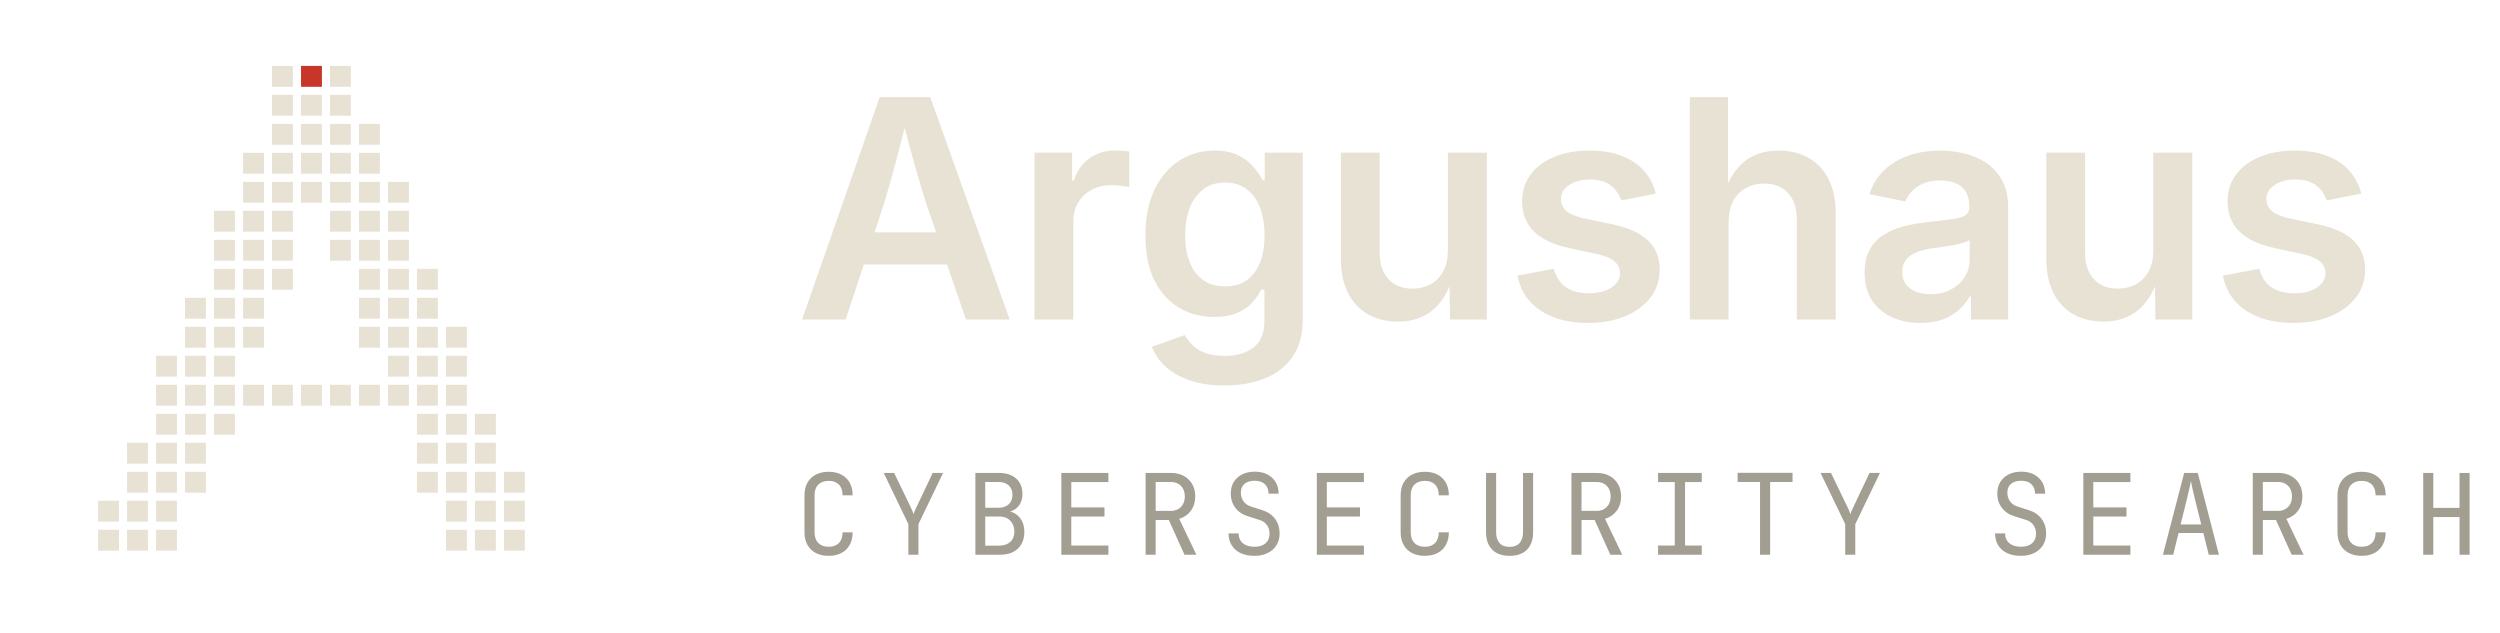
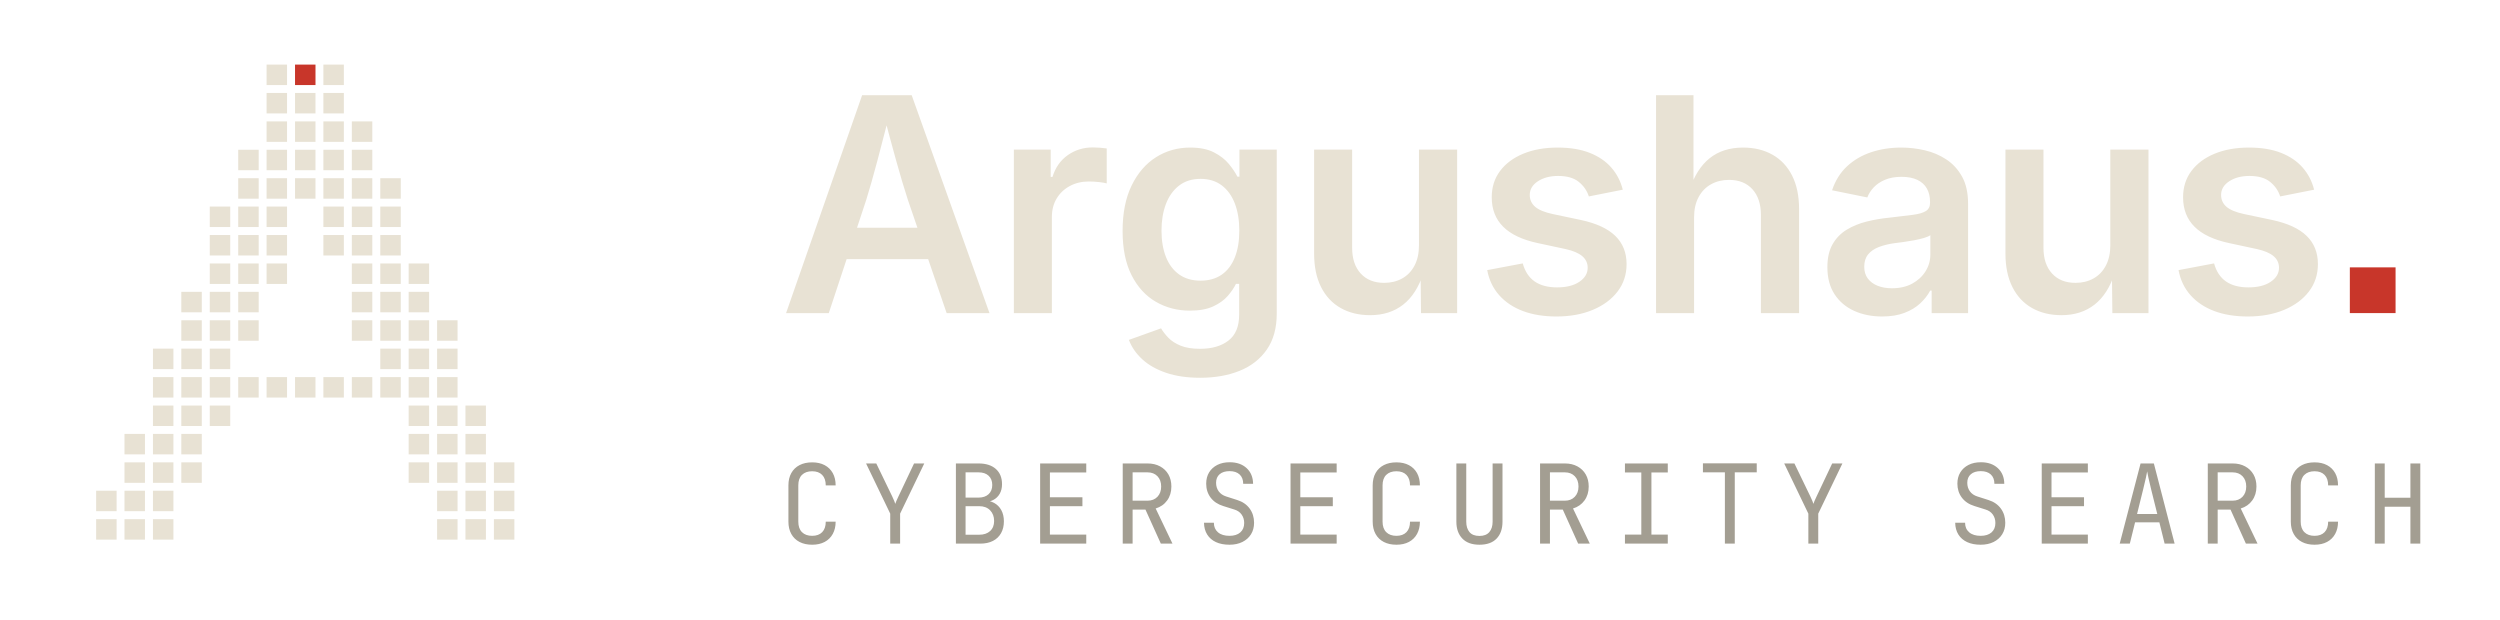
- <svg xmlns="http://www.w3.org/2000/svg" viewBox="0 0 245.4 62" width="245" height="62">
+ <svg xmlns="http://www.w3.org/2000/svg" viewBox="0 0 250.4 62" width="250" height="62">
  <rect x="26.70" y="6.42" width="2.05" height="2.05" fill="#E8E2D4" />
  <rect x="29.55" y="6.42" width="2.05" height="2.05" fill="#C8362A" />
  <rect x="32.39" y="6.42" width="2.05" height="2.05" fill="#E8E2D4" />
  <rect x="26.70" y="9.26" width="2.05" height="2.05" fill="#E8E2D4" />
  <rect x="29.55" y="9.26" width="2.05" height="2.05" fill="#E8E2D4" />
  <rect x="32.39" y="9.26" width="2.05" height="2.05" fill="#E8E2D4" />
  <rect x="26.70" y="12.11" width="2.05" height="2.05" fill="#E8E2D4" />
  <rect x="29.55" y="12.11" width="2.05" height="2.05" fill="#E8E2D4" />
  <rect x="32.39" y="12.11" width="2.05" height="2.05" fill="#E8E2D4" />
  <rect x="35.24" y="12.11" width="2.05" height="2.05" fill="#E8E2D4" />
  <rect x="23.86" y="14.95" width="2.05" height="2.05" fill="#E8E2D4" />
  <rect x="26.70" y="14.95" width="2.05" height="2.05" fill="#E8E2D4" />
  <rect x="29.55" y="14.95" width="2.05" height="2.05" fill="#E8E2D4" />
  <rect x="32.39" y="14.95" width="2.05" height="2.05" fill="#E8E2D4" />
  <rect x="35.24" y="14.95" width="2.05" height="2.05" fill="#E8E2D4" />
  <rect x="23.86" y="17.80" width="2.05" height="2.05" fill="#E8E2D4" />
  <rect x="26.70" y="17.80" width="2.05" height="2.05" fill="#E8E2D4" />
  <rect x="29.55" y="17.80" width="2.05" height="2.05" fill="#E8E2D4" />
  <rect x="32.39" y="17.80" width="2.05" height="2.05" fill="#E8E2D4" />
  <rect x="35.24" y="17.80" width="2.05" height="2.05" fill="#E8E2D4" />
  <rect x="38.09" y="17.80" width="2.05" height="2.05" fill="#E8E2D4" />
  <rect x="21.01" y="20.64" width="2.05" height="2.05" fill="#E8E2D4" />
  <rect x="23.86" y="20.64" width="2.05" height="2.05" fill="#E8E2D4" />
  <rect x="26.70" y="20.64" width="2.05" height="2.05" fill="#E8E2D4" />
  <rect x="32.39" y="20.64" width="2.05" height="2.05" fill="#E8E2D4" />
  <rect x="35.24" y="20.64" width="2.05" height="2.05" fill="#E8E2D4" />
  <rect x="38.09" y="20.64" width="2.05" height="2.05" fill="#E8E2D4" />
  <rect x="21.01" y="23.49" width="2.05" height="2.05" fill="#E8E2D4" />
  <rect x="23.86" y="23.49" width="2.05" height="2.05" fill="#E8E2D4" />
  <rect x="26.70" y="23.49" width="2.05" height="2.05" fill="#E8E2D4" />
  <rect x="32.39" y="23.49" width="2.05" height="2.05" fill="#E8E2D4" />
  <rect x="35.24" y="23.49" width="2.05" height="2.05" fill="#E8E2D4" />
  <rect x="38.09" y="23.49" width="2.05" height="2.05" fill="#E8E2D4" />
  <rect x="21.01" y="26.34" width="2.05" height="2.05" fill="#E8E2D4" />
  <rect x="23.86" y="26.34" width="2.05" height="2.05" fill="#E8E2D4" />
  <rect x="26.70" y="26.34" width="2.05" height="2.05" fill="#E8E2D4" />
  <rect x="35.24" y="26.34" width="2.05" height="2.05" fill="#E8E2D4" />
  <rect x="38.09" y="26.34" width="2.05" height="2.05" fill="#E8E2D4" />
  <rect x="40.93" y="26.34" width="2.05" height="2.05" fill="#E8E2D4" />
  <rect x="18.16" y="29.18" width="2.05" height="2.05" fill="#E8E2D4" />
  <rect x="21.01" y="29.18" width="2.05" height="2.05" fill="#E8E2D4" />
  <rect x="23.86" y="29.18" width="2.05" height="2.05" fill="#E8E2D4" />
  <rect x="35.24" y="29.18" width="2.05" height="2.05" fill="#E8E2D4" />
  <rect x="38.09" y="29.18" width="2.05" height="2.05" fill="#E8E2D4" />
  <rect x="40.93" y="29.18" width="2.05" height="2.05" fill="#E8E2D4" />
  <rect x="18.16" y="32.03" width="2.05" height="2.05" fill="#E8E2D4" />
  <rect x="21.01" y="32.03" width="2.05" height="2.05" fill="#E8E2D4" />
  <rect x="23.86" y="32.03" width="2.05" height="2.05" fill="#E8E2D4" />
  <rect x="35.24" y="32.03" width="2.05" height="2.05" fill="#E8E2D4" />
  <rect x="38.09" y="32.03" width="2.05" height="2.05" fill="#E8E2D4" />
  <rect x="40.93" y="32.03" width="2.05" height="2.05" fill="#E8E2D4" />
  <rect x="43.78" y="32.03" width="2.05" height="2.05" fill="#E8E2D4" />
  <rect x="15.32" y="34.87" width="2.05" height="2.05" fill="#E8E2D4" />
  <rect x="18.16" y="34.87" width="2.05" height="2.05" fill="#E8E2D4" />
  <rect x="21.01" y="34.87" width="2.05" height="2.05" fill="#E8E2D4" />
  <rect x="38.09" y="34.87" width="2.05" height="2.05" fill="#E8E2D4" />
  <rect x="40.93" y="34.87" width="2.05" height="2.05" fill="#E8E2D4" />
  <rect x="43.78" y="34.87" width="2.05" height="2.05" fill="#E8E2D4" />
  <rect x="15.32" y="37.72" width="2.05" height="2.05" fill="#E8E2D4" />
  <rect x="18.16" y="37.72" width="2.05" height="2.05" fill="#E8E2D4" />
  <rect x="21.01" y="37.72" width="2.05" height="2.05" fill="#E8E2D4" />
  <rect x="23.86" y="37.72" width="2.05" height="2.05" fill="#E8E2D4" />
  <rect x="26.70" y="37.72" width="2.05" height="2.05" fill="#E8E2D4" />
  <rect x="29.55" y="37.72" width="2.05" height="2.05" fill="#E8E2D4" />
  <rect x="32.39" y="37.72" width="2.05" height="2.05" fill="#E8E2D4" />
  <rect x="35.24" y="37.72" width="2.05" height="2.05" fill="#E8E2D4" />
  <rect x="38.09" y="37.72" width="2.05" height="2.05" fill="#E8E2D4" />
  <rect x="40.93" y="37.72" width="2.05" height="2.05" fill="#E8E2D4" />
  <rect x="43.78" y="37.72" width="2.05" height="2.05" fill="#E8E2D4" />
  <rect x="15.32" y="40.57" width="2.05" height="2.05" fill="#E8E2D4" />
  <rect x="18.16" y="40.57" width="2.05" height="2.05" fill="#E8E2D4" />
  <rect x="21.01" y="40.57" width="2.05" height="2.05" fill="#E8E2D4" />
  <rect x="40.93" y="40.57" width="2.05" height="2.05" fill="#E8E2D4" />
  <rect x="43.78" y="40.57" width="2.05" height="2.05" fill="#E8E2D4" />
  <rect x="46.62" y="40.57" width="2.05" height="2.05" fill="#E8E2D4" />
  <rect x="12.47" y="43.41" width="2.05" height="2.05" fill="#E8E2D4" />
  <rect x="15.32" y="43.41" width="2.05" height="2.05" fill="#E8E2D4" />
  <rect x="18.16" y="43.41" width="2.05" height="2.05" fill="#E8E2D4" />
  <rect x="40.93" y="43.41" width="2.05" height="2.05" fill="#E8E2D4" />
  <rect x="43.78" y="43.41" width="2.05" height="2.05" fill="#E8E2D4" />
  <rect x="46.62" y="43.41" width="2.05" height="2.05" fill="#E8E2D4" />
  <rect x="12.47" y="46.26" width="2.05" height="2.05" fill="#E8E2D4" />
  <rect x="15.32" y="46.26" width="2.05" height="2.05" fill="#E8E2D4" />
  <rect x="18.16" y="46.26" width="2.05" height="2.05" fill="#E8E2D4" />
  <rect x="40.93" y="46.26" width="2.05" height="2.05" fill="#E8E2D4" />
  <rect x="43.78" y="46.26" width="2.05" height="2.05" fill="#E8E2D4" />
  <rect x="46.62" y="46.26" width="2.05" height="2.05" fill="#E8E2D4" />
  <rect x="49.47" y="46.26" width="2.05" height="2.05" fill="#E8E2D4" />
  <rect x="9.63" y="49.10" width="2.05" height="2.05" fill="#E8E2D4" />
  <rect x="12.47" y="49.10" width="2.05" height="2.05" fill="#E8E2D4" />
  <rect x="15.32" y="49.10" width="2.05" height="2.05" fill="#E8E2D4" />
  <rect x="43.78" y="49.10" width="2.05" height="2.05" fill="#E8E2D4" />
  <rect x="46.62" y="49.10" width="2.05" height="2.05" fill="#E8E2D4" />
  <rect x="49.47" y="49.10" width="2.05" height="2.05" fill="#E8E2D4" />
  <rect x="9.63" y="51.95" width="2.05" height="2.05" fill="#E8E2D4" />
  <rect x="12.47" y="51.95" width="2.05" height="2.05" fill="#E8E2D4" />
  <rect x="15.32" y="51.95" width="2.05" height="2.05" fill="#E8E2D4" />
  <rect x="43.78" y="51.95" width="2.05" height="2.05" fill="#E8E2D4" />
  <rect x="46.62" y="51.95" width="2.05" height="2.05" fill="#E8E2D4" />
  <rect x="49.47" y="51.95" width="2.05" height="2.05" fill="#E8E2D4" />
  <path d="M78.732 31.313 86.35 9.487H91.315L99.108 31.313H94.816L90.935 19.975Q90.363 18.217 89.748 15.998Q89.133 13.779 88.386 10.952H89.206Q88.474 13.808 87.88 16.042Q87.287 18.276 86.76 19.975L83.01 31.313ZM83.171 25.908V22.758H94.67V25.908Z M101.548 31.313V14.936H105.239V17.675H105.415Q105.854 16.254 106.953 15.485Q108.052 14.716 109.458 14.716Q109.78 14.716 110.176 14.746Q110.571 14.775 110.849 14.819V18.32Q110.615 18.247 110.088 18.188Q109.56 18.129 109.048 18.129Q107.993 18.129 107.151 18.584Q106.308 19.038 105.832 19.836Q105.356 20.634 105.356 21.674V31.313Z M120.217 37.788Q118.254 37.788 116.797 37.29Q115.339 36.792 114.409 35.935Q113.479 35.078 113.069 33.994L116.292 32.837Q116.555 33.291 117.017 33.774Q117.478 34.257 118.247 34.572Q119.016 34.887 120.203 34.887Q121.975 34.887 123.045 34.06Q124.114 33.232 124.114 31.474V28.383H123.792Q123.513 28.969 122.971 29.592Q122.429 30.214 121.514 30.639Q120.598 31.064 119.177 31.064Q117.302 31.064 115.772 30.178Q114.241 29.292 113.34 27.519Q112.439 25.747 112.439 23.081Q112.439 20.385 113.347 18.525Q114.255 16.665 115.786 15.698Q117.317 14.731 119.207 14.731Q120.657 14.731 121.594 15.214Q122.532 15.698 123.088 16.379Q123.645 17.06 123.938 17.646H124.143V14.936H127.879V31.357Q127.879 33.54 126.882 34.968Q125.886 36.396 124.158 37.092Q122.429 37.788 120.217 37.788ZM120.247 28.061Q121.492 28.061 122.356 27.468Q123.22 26.875 123.674 25.747Q124.129 24.619 124.129 23.051Q124.129 21.499 123.682 20.334Q123.235 19.17 122.371 18.518Q121.506 17.866 120.247 17.866Q118.958 17.866 118.086 18.547Q117.214 19.228 116.775 20.393Q116.336 21.557 116.336 23.051Q116.336 24.56 116.782 25.688Q117.229 26.816 118.101 27.439Q118.972 28.061 120.247 28.061Z M137.232 31.518Q135.547 31.518 134.28 30.8Q133.013 30.083 132.317 28.698Q131.621 27.314 131.621 25.351V14.936H135.43V24.765Q135.43 26.406 136.287 27.343Q137.144 28.281 138.638 28.281Q139.649 28.281 140.44 27.841Q141.231 27.402 141.678 26.552Q142.124 25.703 142.124 24.531V14.936H145.948V31.313H142.329L142.286 27.27H142.579Q141.89 29.409 140.542 30.463Q139.195 31.518 137.232 31.518Z M155.887 31.65Q153.997 31.65 152.547 31.108Q151.097 30.566 150.167 29.526Q149.237 28.486 148.958 27.006L152.518 26.333Q152.855 27.548 153.712 28.142Q154.569 28.735 155.96 28.735Q157.366 28.735 158.194 28.171Q159.022 27.607 159.022 26.772Q159.022 26.069 158.48 25.608Q157.938 25.146 156.81 24.897L154.012 24.296Q151.697 23.798 150.555 22.656Q149.412 21.513 149.412 19.712Q149.412 18.188 150.247 17.075Q151.082 15.962 152.569 15.346Q154.056 14.731 156.019 14.731Q157.879 14.731 159.219 15.258Q160.56 15.786 161.387 16.731Q162.215 17.675 162.537 18.95L159.139 19.624Q158.861 18.759 158.128 18.166Q157.396 17.573 156.063 17.573Q154.847 17.573 154.034 18.108Q153.221 18.642 153.221 19.477Q153.221 20.195 153.763 20.664Q154.305 21.132 155.55 21.396L158.333 21.982Q160.662 22.48 161.79 23.579Q162.918 24.677 162.918 26.406Q162.918 27.959 162.025 29.138Q161.131 30.317 159.542 30.983Q157.952 31.65 155.887 31.65Z M169.679 21.718V31.313H165.87V9.487H169.62V18.979H169.225Q169.913 16.855 171.246 15.793Q172.579 14.731 174.586 14.731Q176.271 14.731 177.538 15.449Q178.805 16.167 179.5 17.544Q180.196 18.921 180.196 20.898V31.313H176.373V21.484Q176.373 19.843 175.523 18.906Q174.674 17.968 173.18 17.968Q172.169 17.968 171.378 18.408Q170.587 18.847 170.133 19.69Q169.679 20.532 169.679 21.718Z M188.51 31.65Q186.957 31.65 185.712 31.086Q184.467 30.522 183.749 29.423Q183.031 28.325 183.031 26.713Q183.031 25.322 183.551 24.414Q184.071 23.505 184.957 22.963Q185.844 22.421 186.957 22.143Q188.07 21.865 189.271 21.748Q190.692 21.587 191.586 21.469Q192.479 21.352 192.897 21.088Q193.314 20.825 193.314 20.268V20.195Q193.314 19.389 192.992 18.825Q192.67 18.261 192.033 17.961Q191.395 17.661 190.458 17.661Q189.506 17.661 188.81 17.954Q188.114 18.247 187.675 18.715Q187.235 19.184 187.03 19.726L183.5 19.008Q183.983 17.558 184.994 16.613Q186.005 15.669 187.404 15.2Q188.803 14.731 190.443 14.731Q191.6 14.731 192.78 15.002Q193.959 15.273 194.94 15.918Q195.922 16.562 196.522 17.646Q197.123 18.73 197.123 20.371V31.313H193.475V29.057H193.329Q192.963 29.746 192.325 30.339Q191.688 30.932 190.743 31.291Q189.799 31.65 188.51 31.65ZM189.491 28.823Q190.678 28.823 191.534 28.354Q192.391 27.885 192.867 27.116Q193.344 26.347 193.344 25.439V23.505Q193.153 23.652 192.706 23.784Q192.26 23.916 191.71 24.018Q191.161 24.121 190.626 24.194Q190.092 24.267 189.725 24.311Q188.876 24.428 188.187 24.692Q187.499 24.956 187.111 25.432Q186.722 25.908 186.722 26.67Q186.722 27.373 187.081 27.849Q187.44 28.325 188.063 28.574Q188.685 28.823 189.491 28.823Z M206.476 31.518Q204.792 31.518 203.525 30.8Q202.257 30.083 201.562 28.698Q200.866 27.314 200.866 25.351V14.936H204.674V24.765Q204.674 26.406 205.531 27.343Q206.388 28.281 207.882 28.281Q208.893 28.281 209.684 27.841Q210.475 27.402 210.922 26.552Q211.369 25.703 211.369 24.531V14.936H215.192V31.313H211.574L211.53 27.27H211.823Q211.134 29.409 209.787 30.463Q208.439 31.518 206.476 31.518Z M225.131 31.65Q223.242 31.65 221.791 31.108Q220.341 30.566 219.411 29.526Q218.481 28.486 218.203 27.006L221.762 26.333Q222.099 27.548 222.956 28.142Q223.813 28.735 225.204 28.735Q226.611 28.735 227.438 28.171Q228.266 27.607 228.266 26.772Q228.266 26.069 227.724 25.608Q227.182 25.146 226.054 24.897L223.256 24.296Q220.942 23.798 219.799 22.656Q218.657 21.513 218.657 19.712Q218.657 18.188 219.492 17.075Q220.327 15.962 221.813 15.346Q223.3 14.731 225.263 14.731Q227.123 14.731 228.464 15.258Q229.804 15.786 230.632 16.731Q231.459 17.675 231.782 18.95L228.383 19.624Q228.105 18.759 227.372 18.166Q226.64 17.573 225.307 17.573Q224.091 17.573 223.278 18.108Q222.465 18.642 222.465 19.477Q222.465 20.195 223.007 20.664Q223.549 21.132 224.794 21.396L227.578 21.982Q229.907 22.48 231.035 23.579Q232.162 24.677 232.162 26.406Q232.162 27.959 231.269 29.138Q230.375 30.317 228.786 30.983Q227.197 31.65 225.131 31.65Z" fill="#E8E2D4" />
  <path d="M81.344 54.51Q80.618 54.51 80.084 54.235Q79.551 53.96 79.26 53.438Q78.968 52.915 78.968 52.2V48.57Q78.968 47.844 79.26 47.327Q79.551 46.81 80.084 46.535Q80.618 46.26 81.344 46.26Q82.07 46.26 82.598 46.54Q83.126 46.821 83.412 47.338Q83.698 47.855 83.698 48.57H82.708Q82.708 47.888 82.35 47.519Q81.993 47.151 81.344 47.151Q80.695 47.151 80.326 47.514Q79.958 47.877 79.958 48.559V52.2Q79.958 52.882 80.326 53.251Q80.695 53.619 81.344 53.619Q81.993 53.619 82.35 53.251Q82.708 52.882 82.708 52.2H83.698Q83.698 52.904 83.412 53.426Q83.126 53.949 82.598 54.23Q82.07 54.51 81.344 54.51Z M89.165 54.4V51.397L86.745 46.37H87.768L89.363 49.67Q89.495 49.945 89.572 50.138Q89.649 50.33 89.671 50.418Q89.693 50.33 89.775 50.138Q89.858 49.945 89.99 49.67L91.552 46.37H92.575L90.155 51.397V54.4Z M95.743 54.4V46.37H98.02Q99.12 46.37 99.742 46.92Q100.363 47.47 100.363 48.449Q100.363 48.999 100.132 49.406Q99.901 49.813 99.477 50.033Q99.054 50.253 98.46 50.242V50.077Q99.098 50.066 99.566 50.319Q100.033 50.572 100.291 51.045Q100.55 51.518 100.55 52.167Q100.55 52.849 100.264 53.355Q99.978 53.861 99.45 54.13Q98.922 54.4 98.185 54.4ZM96.711 53.509H98.075Q98.768 53.509 99.169 53.141Q99.571 52.772 99.571 52.134Q99.571 51.474 99.169 51.061Q98.768 50.649 98.075 50.649H96.711ZM96.711 49.791H98.009Q98.647 49.791 99.016 49.45Q99.384 49.109 99.384 48.526Q99.384 47.943 99.021 47.602Q98.658 47.261 98.02 47.261H96.711Z M104.18 54.4V46.37H108.8V47.272H105.159V49.758H108.415V50.649H105.159V53.498H108.8V54.4Z M112.452 54.4V46.37H114.938Q115.653 46.37 116.192 46.662Q116.731 46.953 117.028 47.47Q117.325 47.987 117.325 48.68Q117.325 49.494 116.901 50.077Q116.478 50.66 115.752 50.88L117.435 54.4H116.269L114.729 50.99H113.442V54.4ZM113.442 50.099H114.938Q115.554 50.099 115.928 49.709Q116.302 49.318 116.302 48.68Q116.302 48.031 115.928 47.646Q115.554 47.261 114.938 47.261H113.442Z M123.144 54.51Q122.352 54.51 121.785 54.246Q121.219 53.982 120.911 53.487Q120.603 52.992 120.592 52.31H121.582Q121.582 52.915 121.994 53.267Q122.407 53.619 123.144 53.619Q123.837 53.619 124.227 53.278Q124.618 52.937 124.618 52.332Q124.618 51.848 124.359 51.485Q124.101 51.122 123.617 50.979L122.528 50.638Q121.703 50.385 121.257 49.791Q120.812 49.197 120.812 48.394Q120.812 47.745 121.103 47.266Q121.395 46.788 121.923 46.518Q122.451 46.249 123.166 46.249Q124.222 46.249 124.86 46.837Q125.498 47.426 125.509 48.405H124.519Q124.519 47.811 124.161 47.475Q123.804 47.14 123.155 47.14Q122.517 47.14 122.159 47.448Q121.802 47.756 121.802 48.306Q121.802 48.801 122.066 49.164Q122.33 49.527 122.825 49.681L123.925 50.033Q124.728 50.286 125.168 50.891Q125.608 51.496 125.608 52.31Q125.608 52.97 125.3 53.465Q124.992 53.96 124.436 54.235Q123.881 54.51 123.144 54.51Z M129.26 54.4V46.37H133.88V47.272H130.239V49.758H133.495V50.649H130.239V53.498H133.88V54.4Z M139.864 54.51Q139.138 54.51 138.604 54.235Q138.071 53.96 137.779 53.438Q137.488 52.915 137.488 52.2V48.57Q137.488 47.844 137.779 47.327Q138.071 46.81 138.604 46.535Q139.138 46.26 139.864 46.26Q140.59 46.26 141.118 46.54Q141.646 46.821 141.932 47.338Q142.218 47.855 142.218 48.57H141.228Q141.228 47.888 140.87 47.519Q140.513 47.151 139.864 47.151Q139.215 47.151 138.846 47.514Q138.478 47.877 138.478 48.559V52.2Q138.478 52.882 138.846 53.251Q139.215 53.619 139.864 53.619Q140.513 53.619 140.87 53.251Q141.228 52.882 141.228 52.2H142.218Q142.218 52.904 141.932 53.426Q141.646 53.949 141.118 54.23Q140.59 54.51 139.864 54.51Z M148.18 54.51Q147.058 54.51 146.464 53.888Q145.87 53.267 145.87 52.2V46.37H146.86V52.2Q146.86 52.86 147.184 53.245Q147.509 53.63 148.18 53.63Q148.84 53.63 149.17 53.245Q149.5 52.86 149.5 52.2V46.37H150.49V52.2Q150.49 53.278 149.901 53.894Q149.313 54.51 148.18 54.51Z M154.252 54.4V46.37H156.738Q157.453 46.37 157.992 46.662Q158.531 46.953 158.828 47.47Q159.125 47.987 159.125 48.68Q159.125 49.494 158.702 50.077Q158.278 50.66 157.552 50.88L159.235 54.4H158.069L156.529 50.99H155.242V54.4ZM155.242 50.099H156.738Q157.354 50.099 157.728 49.709Q158.102 49.318 158.102 48.68Q158.102 48.031 157.728 47.646Q157.354 47.261 156.738 47.261H155.242Z M162.755 54.4V53.498H164.394V47.272H162.755V46.37H167.045V47.272H165.406V53.498H167.045V54.4Z M172.765 54.4V47.261H170.565V46.359H175.955V47.261H173.755V54.4Z M181.125 54.4V51.397L178.705 46.37H179.728L181.323 49.67Q181.455 49.945 181.532 50.138Q181.609 50.33 181.631 50.418Q181.653 50.33 181.736 50.138Q181.818 49.945 181.95 49.67L183.512 46.37H184.535L182.115 51.397V54.4Z  M198.384 54.51Q197.592 54.51 197.026 54.246Q196.459 53.982 196.151 53.487Q195.843 52.992 195.832 52.31H196.822Q196.822 52.915 197.235 53.267Q197.647 53.619 198.384 53.619Q199.077 53.619 199.468 53.278Q199.858 52.937 199.858 52.332Q199.858 51.848 199.6 51.485Q199.341 51.122 198.857 50.979L197.768 50.638Q196.943 50.385 196.498 49.791Q196.052 49.197 196.052 48.394Q196.052 47.745 196.344 47.266Q196.635 46.788 197.163 46.518Q197.691 46.249 198.406 46.249Q199.462 46.249 200.1 46.837Q200.738 47.426 200.749 48.405H199.759Q199.759 47.811 199.402 47.475Q199.044 47.14 198.395 47.14Q197.757 47.14 197.4 47.448Q197.042 47.756 197.042 48.306Q197.042 48.801 197.306 49.164Q197.57 49.527 198.065 49.681L199.165 50.033Q199.968 50.286 200.408 50.891Q200.848 51.496 200.848 52.31Q200.848 52.97 200.54 53.465Q200.232 53.96 199.677 54.235Q199.121 54.51 198.384 54.51Z M204.5 54.4V46.37H209.12V47.272H205.479V49.758H208.735V50.649H205.479V53.498H209.12V54.4Z M212.31 54.4 214.4 46.37H215.731L217.81 54.4H216.809L216.281 52.266H213.85L213.322 54.4ZM214.048 51.43H216.072L215.456 48.955Q215.28 48.251 215.181 47.778Q215.082 47.305 215.06 47.162Q215.038 47.305 214.939 47.778Q214.84 48.251 214.664 48.944Z M221.132 54.4V46.37H223.618Q224.333 46.37 224.872 46.662Q225.411 46.953 225.708 47.47Q226.005 47.987 226.005 48.68Q226.005 49.494 225.582 50.077Q225.158 50.66 224.432 50.88L226.115 54.4H224.949L223.409 50.99H222.122V54.4ZM222.122 50.099H223.618Q224.234 50.099 224.608 49.709Q224.982 49.318 224.982 48.68Q224.982 48.031 224.608 47.646Q224.234 47.261 223.618 47.261H222.122Z M231.824 54.51Q231.098 54.51 230.565 54.235Q230.031 53.96 229.74 53.438Q229.448 52.915 229.448 52.2V48.57Q229.448 47.844 229.74 47.327Q230.031 46.81 230.565 46.535Q231.098 46.26 231.824 46.26Q232.55 46.26 233.078 46.54Q233.606 46.821 233.892 47.338Q234.178 47.855 234.178 48.57H233.188Q233.188 47.888 232.831 47.519Q232.473 47.151 231.824 47.151Q231.175 47.151 230.807 47.514Q230.438 47.877 230.438 48.559V52.2Q230.438 52.882 230.807 53.251Q231.175 53.619 231.824 53.619Q232.473 53.619 232.831 53.251Q233.188 52.882 233.188 52.2H234.178Q234.178 52.904 233.892 53.426Q233.606 53.949 233.078 54.23Q232.55 54.51 231.824 54.51Z M237.863 54.4V46.37H238.853V49.802H241.427V46.37H242.417V54.4H241.427V50.704H238.853V54.4Z" fill="#A39E92" />
+   <rect class="dot" x="235.36" y="26.73" width="4.58" height="4.58" fill="#C8362A" />
</svg>
